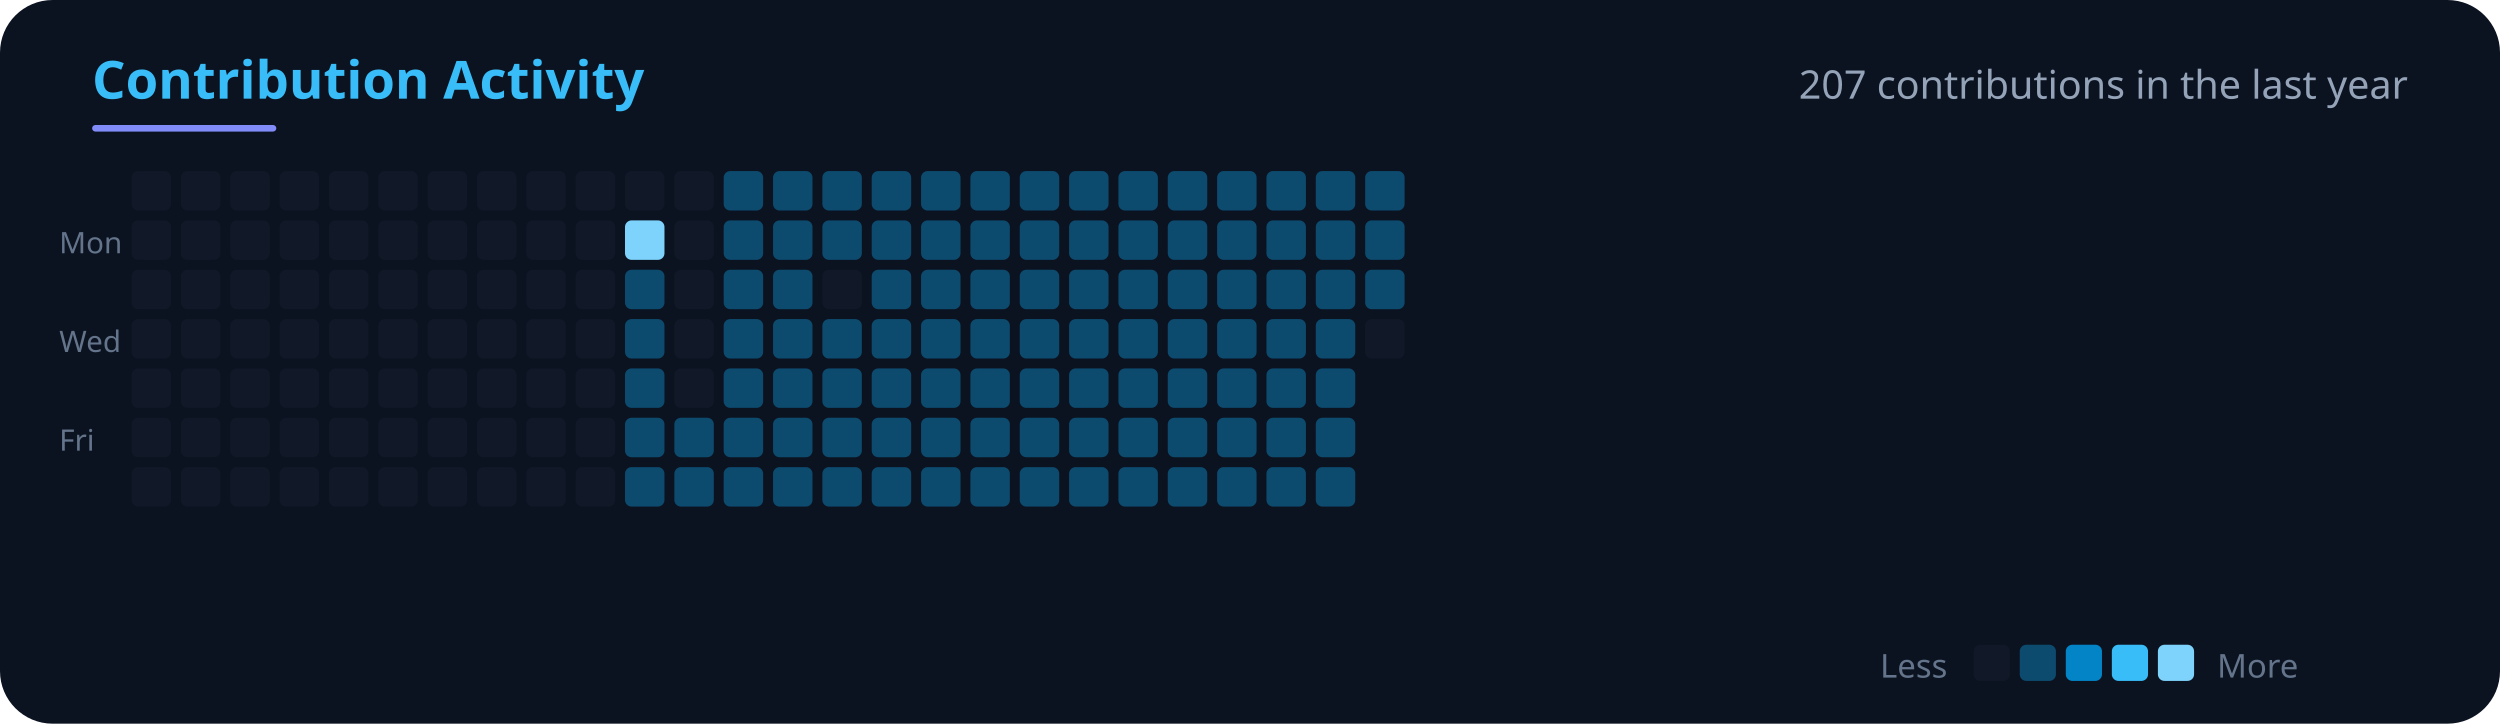
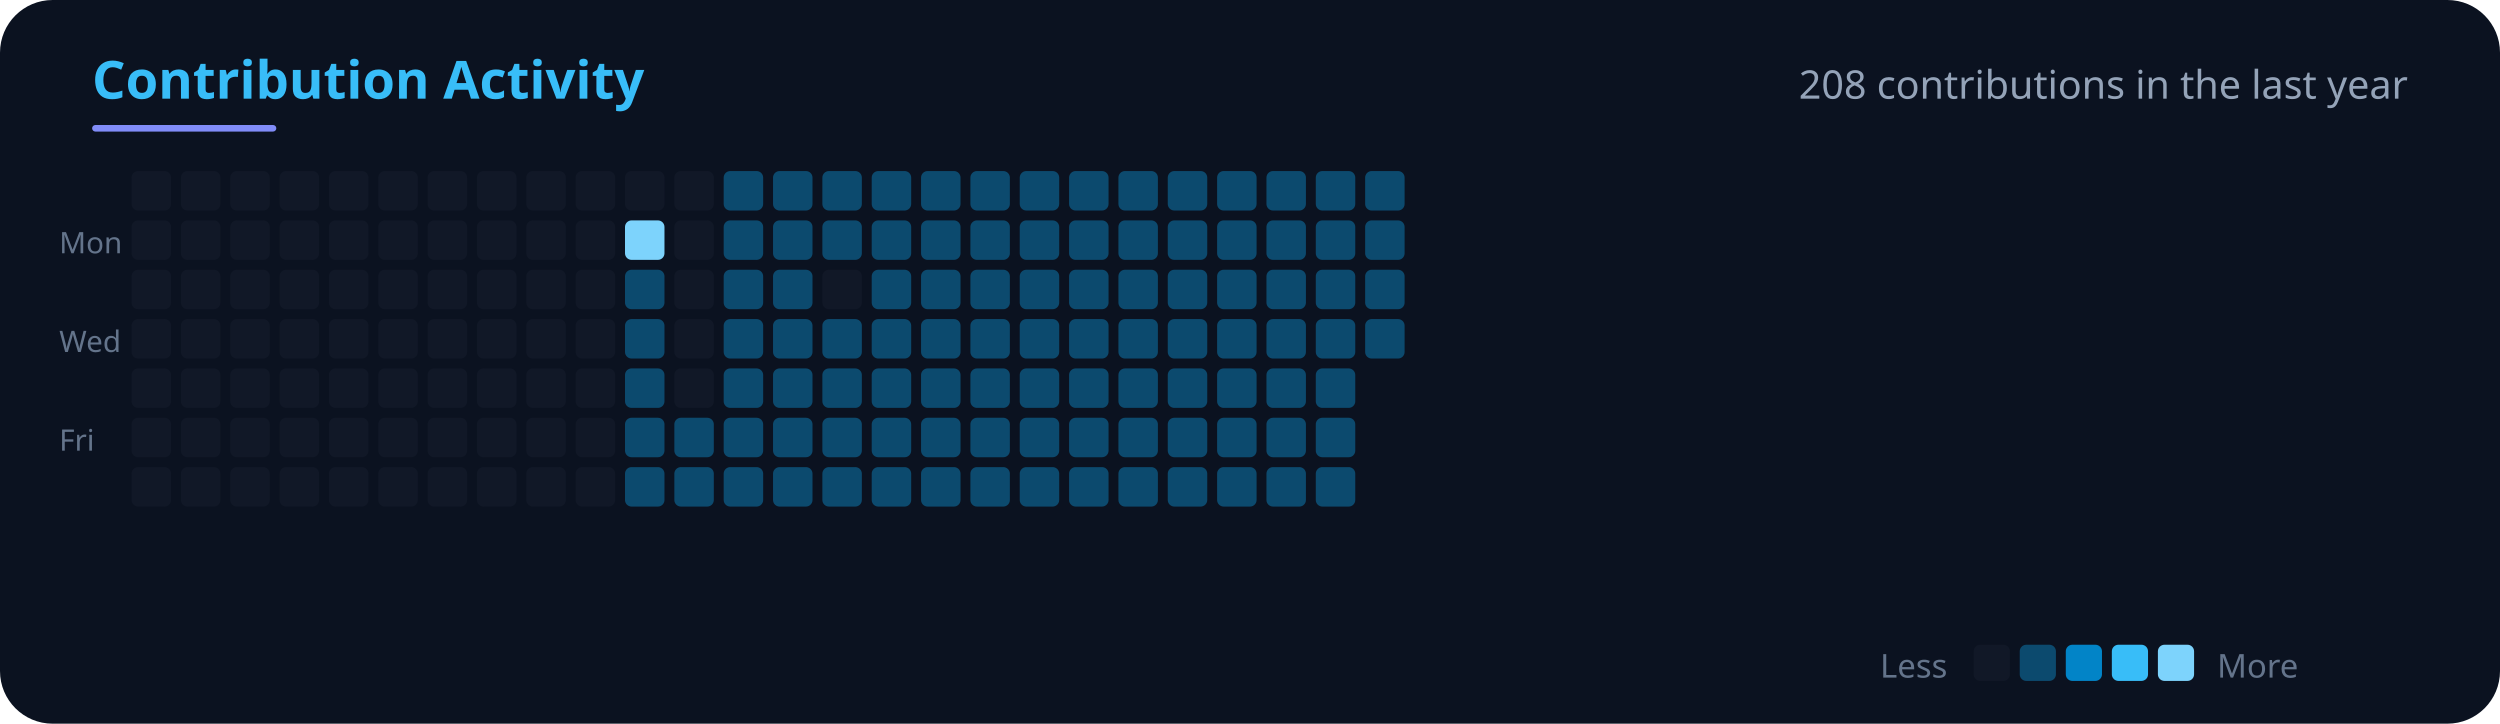
<svg xmlns="http://www.w3.org/2000/svg" width="760" height="220" viewBox="0 0 760 220" role="img">
  <rect width="100%" height="100%" rx="16" fill="#0B1220" />
  <text x="28" y="30" fill="#38BDF8" font-family="Segoe UI, Ubuntu, sans-serif" font-size="16" font-weight="700">Contribution Activity</text>
-   <text x="732" y="30" text-anchor="end" fill="#94A3B8" font-family="Segoe UI, Ubuntu, sans-serif" font-size="12">207 contributions in the last year</text>
+   <text x="732" y="30" text-anchor="end" fill="#94A3B8" font-family="Segoe UI, Ubuntu, sans-serif" font-size="12">208 contributions in the last year</text>
  <rect x="28" y="38" width="56" height="2" rx="1" fill="#818CF8" />
  <text x="18" y="77" fill="#64748B" font-family="Segoe UI, Ubuntu, sans-serif" font-size="9">Mon</text>
  <text x="18" y="107" fill="#64748B" font-family="Segoe UI, Ubuntu, sans-serif" font-size="9">Wed</text>
  <text x="18" y="137" fill="#64748B" font-family="Segoe UI, Ubuntu, sans-serif" font-size="9">Fri</text>
  <rect x="40" y="52" width="12" height="12" rx="2" fill="#111827" />
  <rect x="40" y="67" width="12" height="12" rx="2" fill="#111827" />
  <rect x="40" y="82" width="12" height="12" rx="2" fill="#111827" />
  <rect x="40" y="97" width="12" height="12" rx="2" fill="#111827" />
  <rect x="40" y="112" width="12" height="12" rx="2" fill="#111827" />
  <rect x="40" y="127" width="12" height="12" rx="2" fill="#111827" />
  <rect x="40" y="142" width="12" height="12" rx="2" fill="#111827" />
  <rect x="55" y="52" width="12" height="12" rx="2" fill="#111827" />
  <rect x="55" y="67" width="12" height="12" rx="2" fill="#111827" />
  <rect x="55" y="82" width="12" height="12" rx="2" fill="#111827" />
  <rect x="55" y="97" width="12" height="12" rx="2" fill="#111827" />
  <rect x="55" y="112" width="12" height="12" rx="2" fill="#111827" />
  <rect x="55" y="127" width="12" height="12" rx="2" fill="#111827" />
  <rect x="55" y="142" width="12" height="12" rx="2" fill="#111827" />
  <rect x="70" y="52" width="12" height="12" rx="2" fill="#111827" />
  <rect x="70" y="67" width="12" height="12" rx="2" fill="#111827" />
  <rect x="70" y="82" width="12" height="12" rx="2" fill="#111827" />
  <rect x="70" y="97" width="12" height="12" rx="2" fill="#111827" />
  <rect x="70" y="112" width="12" height="12" rx="2" fill="#111827" />
  <rect x="70" y="127" width="12" height="12" rx="2" fill="#111827" />
  <rect x="70" y="142" width="12" height="12" rx="2" fill="#111827" />
  <rect x="85" y="52" width="12" height="12" rx="2" fill="#111827" />
  <rect x="85" y="67" width="12" height="12" rx="2" fill="#111827" />
  <rect x="85" y="82" width="12" height="12" rx="2" fill="#111827" />
  <rect x="85" y="97" width="12" height="12" rx="2" fill="#111827" />
  <rect x="85" y="112" width="12" height="12" rx="2" fill="#111827" />
  <rect x="85" y="127" width="12" height="12" rx="2" fill="#111827" />
  <rect x="85" y="142" width="12" height="12" rx="2" fill="#111827" />
  <rect x="100" y="52" width="12" height="12" rx="2" fill="#111827" />
  <rect x="100" y="67" width="12" height="12" rx="2" fill="#111827" />
  <rect x="100" y="82" width="12" height="12" rx="2" fill="#111827" />
  <rect x="100" y="97" width="12" height="12" rx="2" fill="#111827" />
  <rect x="100" y="112" width="12" height="12" rx="2" fill="#111827" />
  <rect x="100" y="127" width="12" height="12" rx="2" fill="#111827" />
  <rect x="100" y="142" width="12" height="12" rx="2" fill="#111827" />
  <rect x="115" y="52" width="12" height="12" rx="2" fill="#111827" />
  <rect x="115" y="67" width="12" height="12" rx="2" fill="#111827" />
  <rect x="115" y="82" width="12" height="12" rx="2" fill="#111827" />
  <rect x="115" y="97" width="12" height="12" rx="2" fill="#111827" />
  <rect x="115" y="112" width="12" height="12" rx="2" fill="#111827" />
  <rect x="115" y="127" width="12" height="12" rx="2" fill="#111827" />
  <rect x="115" y="142" width="12" height="12" rx="2" fill="#111827" />
  <rect x="130" y="52" width="12" height="12" rx="2" fill="#111827" />
  <rect x="130" y="67" width="12" height="12" rx="2" fill="#111827" />
  <rect x="130" y="82" width="12" height="12" rx="2" fill="#111827" />
  <rect x="130" y="97" width="12" height="12" rx="2" fill="#111827" />
  <rect x="130" y="112" width="12" height="12" rx="2" fill="#111827" />
  <rect x="130" y="127" width="12" height="12" rx="2" fill="#111827" />
  <rect x="130" y="142" width="12" height="12" rx="2" fill="#111827" />
  <rect x="145" y="52" width="12" height="12" rx="2" fill="#111827" />
  <rect x="145" y="67" width="12" height="12" rx="2" fill="#111827" />
  <rect x="145" y="82" width="12" height="12" rx="2" fill="#111827" />
  <rect x="145" y="97" width="12" height="12" rx="2" fill="#111827" />
  <rect x="145" y="112" width="12" height="12" rx="2" fill="#111827" />
  <rect x="145" y="127" width="12" height="12" rx="2" fill="#111827" />
  <rect x="145" y="142" width="12" height="12" rx="2" fill="#111827" />
  <rect x="160" y="52" width="12" height="12" rx="2" fill="#111827" />
  <rect x="160" y="67" width="12" height="12" rx="2" fill="#111827" />
  <rect x="160" y="82" width="12" height="12" rx="2" fill="#111827" />
  <rect x="160" y="97" width="12" height="12" rx="2" fill="#111827" />
  <rect x="160" y="112" width="12" height="12" rx="2" fill="#111827" />
  <rect x="160" y="127" width="12" height="12" rx="2" fill="#111827" />
  <rect x="160" y="142" width="12" height="12" rx="2" fill="#111827" />
  <rect x="175" y="52" width="12" height="12" rx="2" fill="#111827" />
  <rect x="175" y="67" width="12" height="12" rx="2" fill="#111827" />
  <rect x="175" y="82" width="12" height="12" rx="2" fill="#111827" />
  <rect x="175" y="97" width="12" height="12" rx="2" fill="#111827" />
  <rect x="175" y="112" width="12" height="12" rx="2" fill="#111827" />
  <rect x="175" y="127" width="12" height="12" rx="2" fill="#111827" />
  <rect x="175" y="142" width="12" height="12" rx="2" fill="#111827" />
  <rect x="190" y="52" width="12" height="12" rx="2" fill="#111827" />
  <rect x="190" y="67" width="12" height="12" rx="2" fill="#7DD3FC" />
  <rect x="190" y="82" width="12" height="12" rx="2" fill="#0C4A6E" />
  <rect x="190" y="97" width="12" height="12" rx="2" fill="#0C4A6E" />
  <rect x="190" y="112" width="12" height="12" rx="2" fill="#0C4A6E" />
  <rect x="190" y="127" width="12" height="12" rx="2" fill="#0C4A6E" />
  <rect x="190" y="142" width="12" height="12" rx="2" fill="#0C4A6E" />
  <rect x="205" y="52" width="12" height="12" rx="2" fill="#111827" />
  <rect x="205" y="67" width="12" height="12" rx="2" fill="#111827" />
  <rect x="205" y="82" width="12" height="12" rx="2" fill="#111827" />
  <rect x="205" y="97" width="12" height="12" rx="2" fill="#111827" />
  <rect x="205" y="112" width="12" height="12" rx="2" fill="#111827" />
  <rect x="205" y="127" width="12" height="12" rx="2" fill="#0C4A6E" />
  <rect x="205" y="142" width="12" height="12" rx="2" fill="#0C4A6E" />
  <rect x="220" y="52" width="12" height="12" rx="2" fill="#0C4A6E" />
  <rect x="220" y="67" width="12" height="12" rx="2" fill="#0C4A6E" />
  <rect x="220" y="82" width="12" height="12" rx="2" fill="#0C4A6E" />
  <rect x="220" y="97" width="12" height="12" rx="2" fill="#0C4A6E" />
  <rect x="220" y="112" width="12" height="12" rx="2" fill="#0C4A6E" />
  <rect x="220" y="127" width="12" height="12" rx="2" fill="#0C4A6E" />
  <rect x="220" y="142" width="12" height="12" rx="2" fill="#0C4A6E" />
  <rect x="235" y="52" width="12" height="12" rx="2" fill="#0C4A6E" />
  <rect x="235" y="67" width="12" height="12" rx="2" fill="#0C4A6E" />
  <rect x="235" y="82" width="12" height="12" rx="2" fill="#0C4A6E" />
  <rect x="235" y="97" width="12" height="12" rx="2" fill="#0C4A6E" />
  <rect x="235" y="112" width="12" height="12" rx="2" fill="#0C4A6E" />
  <rect x="235" y="127" width="12" height="12" rx="2" fill="#0C4A6E" />
  <rect x="235" y="142" width="12" height="12" rx="2" fill="#0C4A6E" />
  <rect x="250" y="52" width="12" height="12" rx="2" fill="#0C4A6E" />
  <rect x="250" y="67" width="12" height="12" rx="2" fill="#0C4A6E" />
  <rect x="250" y="82" width="12" height="12" rx="2" fill="#111827" />
  <rect x="250" y="97" width="12" height="12" rx="2" fill="#0C4A6E" />
  <rect x="250" y="112" width="12" height="12" rx="2" fill="#0C4A6E" />
  <rect x="250" y="127" width="12" height="12" rx="2" fill="#0C4A6E" />
  <rect x="250" y="142" width="12" height="12" rx="2" fill="#0C4A6E" />
  <rect x="265" y="52" width="12" height="12" rx="2" fill="#0C4A6E" />
  <rect x="265" y="67" width="12" height="12" rx="2" fill="#0C4A6E" />
  <rect x="265" y="82" width="12" height="12" rx="2" fill="#0C4A6E" />
  <rect x="265" y="97" width="12" height="12" rx="2" fill="#0C4A6E" />
  <rect x="265" y="112" width="12" height="12" rx="2" fill="#0C4A6E" />
  <rect x="265" y="127" width="12" height="12" rx="2" fill="#0C4A6E" />
  <rect x="265" y="142" width="12" height="12" rx="2" fill="#0C4A6E" />
  <rect x="280" y="52" width="12" height="12" rx="2" fill="#0C4A6E" />
  <rect x="280" y="67" width="12" height="12" rx="2" fill="#0C4A6E" />
  <rect x="280" y="82" width="12" height="12" rx="2" fill="#0C4A6E" />
  <rect x="280" y="97" width="12" height="12" rx="2" fill="#0C4A6E" />
  <rect x="280" y="112" width="12" height="12" rx="2" fill="#0C4A6E" />
  <rect x="280" y="127" width="12" height="12" rx="2" fill="#0C4A6E" />
  <rect x="280" y="142" width="12" height="12" rx="2" fill="#0C4A6E" />
  <rect x="295" y="52" width="12" height="12" rx="2" fill="#0C4A6E" />
  <rect x="295" y="67" width="12" height="12" rx="2" fill="#0C4A6E" />
  <rect x="295" y="82" width="12" height="12" rx="2" fill="#0C4A6E" />
  <rect x="295" y="97" width="12" height="12" rx="2" fill="#0C4A6E" />
  <rect x="295" y="112" width="12" height="12" rx="2" fill="#0C4A6E" />
  <rect x="295" y="127" width="12" height="12" rx="2" fill="#0C4A6E" />
  <rect x="295" y="142" width="12" height="12" rx="2" fill="#0C4A6E" />
  <rect x="310" y="52" width="12" height="12" rx="2" fill="#0C4A6E" />
  <rect x="310" y="67" width="12" height="12" rx="2" fill="#0C4A6E" />
  <rect x="310" y="82" width="12" height="12" rx="2" fill="#0C4A6E" />
  <rect x="310" y="97" width="12" height="12" rx="2" fill="#0C4A6E" />
  <rect x="310" y="112" width="12" height="12" rx="2" fill="#0C4A6E" />
  <rect x="310" y="127" width="12" height="12" rx="2" fill="#0C4A6E" />
  <rect x="310" y="142" width="12" height="12" rx="2" fill="#0C4A6E" />
  <rect x="325" y="52" width="12" height="12" rx="2" fill="#0C4A6E" />
  <rect x="325" y="67" width="12" height="12" rx="2" fill="#0C4A6E" />
  <rect x="325" y="82" width="12" height="12" rx="2" fill="#0C4A6E" />
  <rect x="325" y="97" width="12" height="12" rx="2" fill="#0C4A6E" />
  <rect x="325" y="112" width="12" height="12" rx="2" fill="#0C4A6E" />
  <rect x="325" y="127" width="12" height="12" rx="2" fill="#0C4A6E" />
  <rect x="325" y="142" width="12" height="12" rx="2" fill="#0C4A6E" />
  <rect x="340" y="52" width="12" height="12" rx="2" fill="#0C4A6E" />
  <rect x="340" y="67" width="12" height="12" rx="2" fill="#0C4A6E" />
  <rect x="340" y="82" width="12" height="12" rx="2" fill="#0C4A6E" />
  <rect x="340" y="97" width="12" height="12" rx="2" fill="#0C4A6E" />
  <rect x="340" y="112" width="12" height="12" rx="2" fill="#0C4A6E" />
  <rect x="340" y="127" width="12" height="12" rx="2" fill="#0C4A6E" />
  <rect x="340" y="142" width="12" height="12" rx="2" fill="#0C4A6E" />
  <rect x="355" y="52" width="12" height="12" rx="2" fill="#0C4A6E" />
  <rect x="355" y="67" width="12" height="12" rx="2" fill="#0C4A6E" />
  <rect x="355" y="82" width="12" height="12" rx="2" fill="#0C4A6E" />
  <rect x="355" y="97" width="12" height="12" rx="2" fill="#0C4A6E" />
  <rect x="355" y="112" width="12" height="12" rx="2" fill="#0C4A6E" />
  <rect x="355" y="127" width="12" height="12" rx="2" fill="#0C4A6E" />
  <rect x="355" y="142" width="12" height="12" rx="2" fill="#0C4A6E" />
  <rect x="370" y="52" width="12" height="12" rx="2" fill="#0C4A6E" />
  <rect x="370" y="67" width="12" height="12" rx="2" fill="#0C4A6E" />
  <rect x="370" y="82" width="12" height="12" rx="2" fill="#0C4A6E" />
  <rect x="370" y="97" width="12" height="12" rx="2" fill="#0C4A6E" />
  <rect x="370" y="112" width="12" height="12" rx="2" fill="#0C4A6E" />
  <rect x="370" y="127" width="12" height="12" rx="2" fill="#0C4A6E" />
  <rect x="370" y="142" width="12" height="12" rx="2" fill="#0C4A6E" />
  <rect x="385" y="52" width="12" height="12" rx="2" fill="#0C4A6E" />
  <rect x="385" y="67" width="12" height="12" rx="2" fill="#0C4A6E" />
  <rect x="385" y="82" width="12" height="12" rx="2" fill="#0C4A6E" />
  <rect x="385" y="97" width="12" height="12" rx="2" fill="#0C4A6E" />
  <rect x="385" y="112" width="12" height="12" rx="2" fill="#0C4A6E" />
  <rect x="385" y="127" width="12" height="12" rx="2" fill="#0C4A6E" />
  <rect x="385" y="142" width="12" height="12" rx="2" fill="#0C4A6E" />
  <rect x="400" y="52" width="12" height="12" rx="2" fill="#0C4A6E" />
  <rect x="400" y="67" width="12" height="12" rx="2" fill="#0C4A6E" />
  <rect x="400" y="82" width="12" height="12" rx="2" fill="#0C4A6E" />
  <rect x="400" y="97" width="12" height="12" rx="2" fill="#0C4A6E" />
  <rect x="400" y="112" width="12" height="12" rx="2" fill="#0C4A6E" />
  <rect x="400" y="127" width="12" height="12" rx="2" fill="#0C4A6E" />
  <rect x="400" y="142" width="12" height="12" rx="2" fill="#0C4A6E" />
  <rect x="415" y="52" width="12" height="12" rx="2" fill="#0C4A6E" />
  <rect x="415" y="67" width="12" height="12" rx="2" fill="#0C4A6E" />
  <rect x="415" y="82" width="12" height="12" rx="2" fill="#0C4A6E" />
-   <rect x="415" y="97" width="12" height="12" rx="2" fill="#111827" />
+   <rect x="415" y="97" width="12" height="12" rx="2" fill="#0C4A6E" />
  <text x="592" y="206" text-anchor="end" fill="#64748B" font-size="10" font-family="Segoe UI, Ubuntu, sans-serif">Less</text>
  <rect x="600" y="196" width="11" height="11" rx="2" fill="#111827" />
  <rect x="614" y="196" width="11" height="11" rx="2" fill="#0C4A6E" />
  <rect x="628" y="196" width="11" height="11" rx="2" fill="#0284C7" />
  <rect x="642" y="196" width="11" height="11" rx="2" fill="#38BDF8" />
  <rect x="656" y="196" width="11" height="11" rx="2" fill="#7DD3FC" />
  <text x="674" y="206" fill="#64748B" font-size="10" font-family="Segoe UI, Ubuntu, sans-serif">More</text>
</svg>
